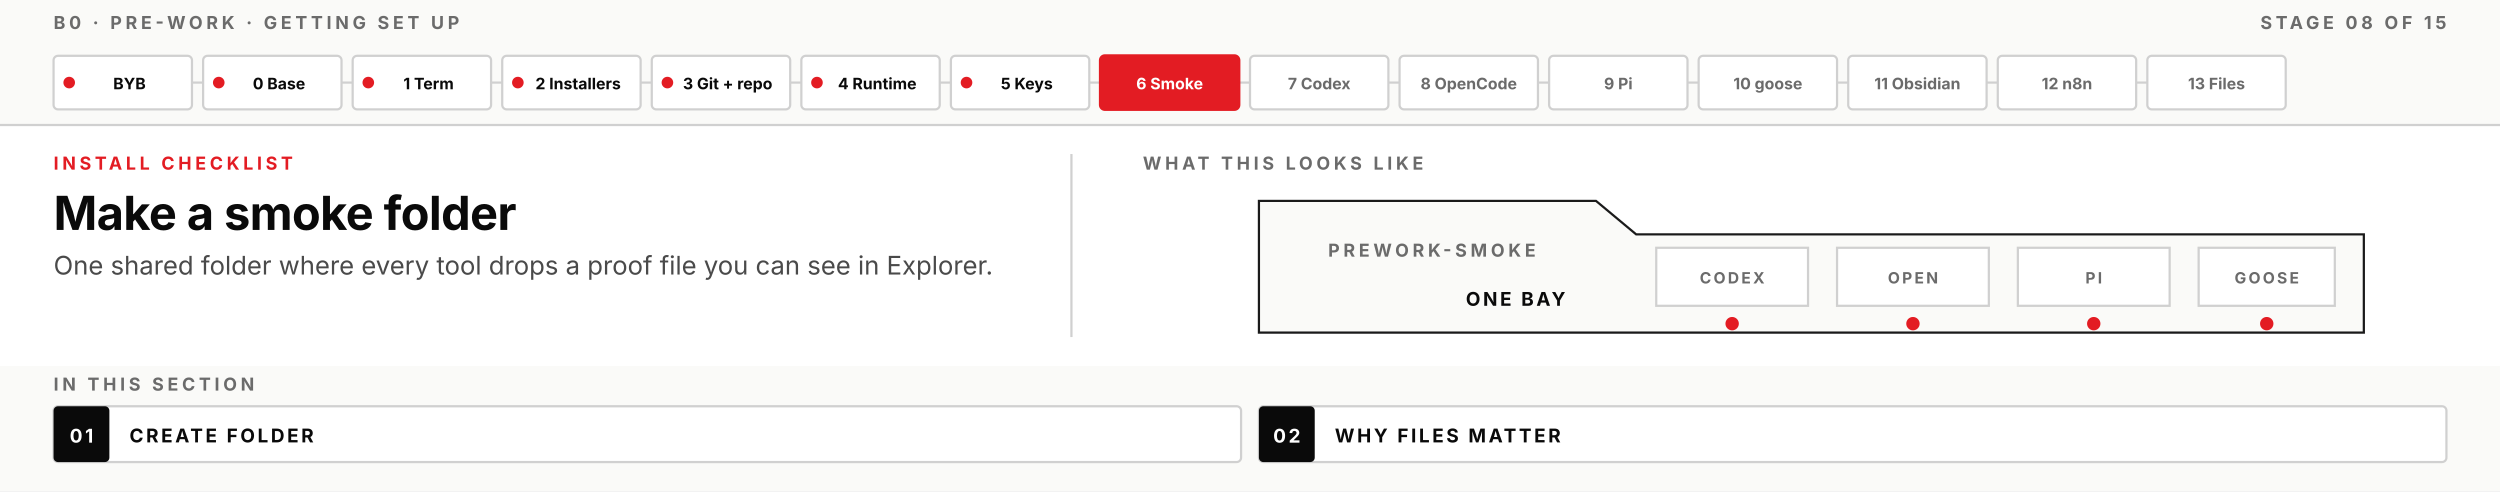
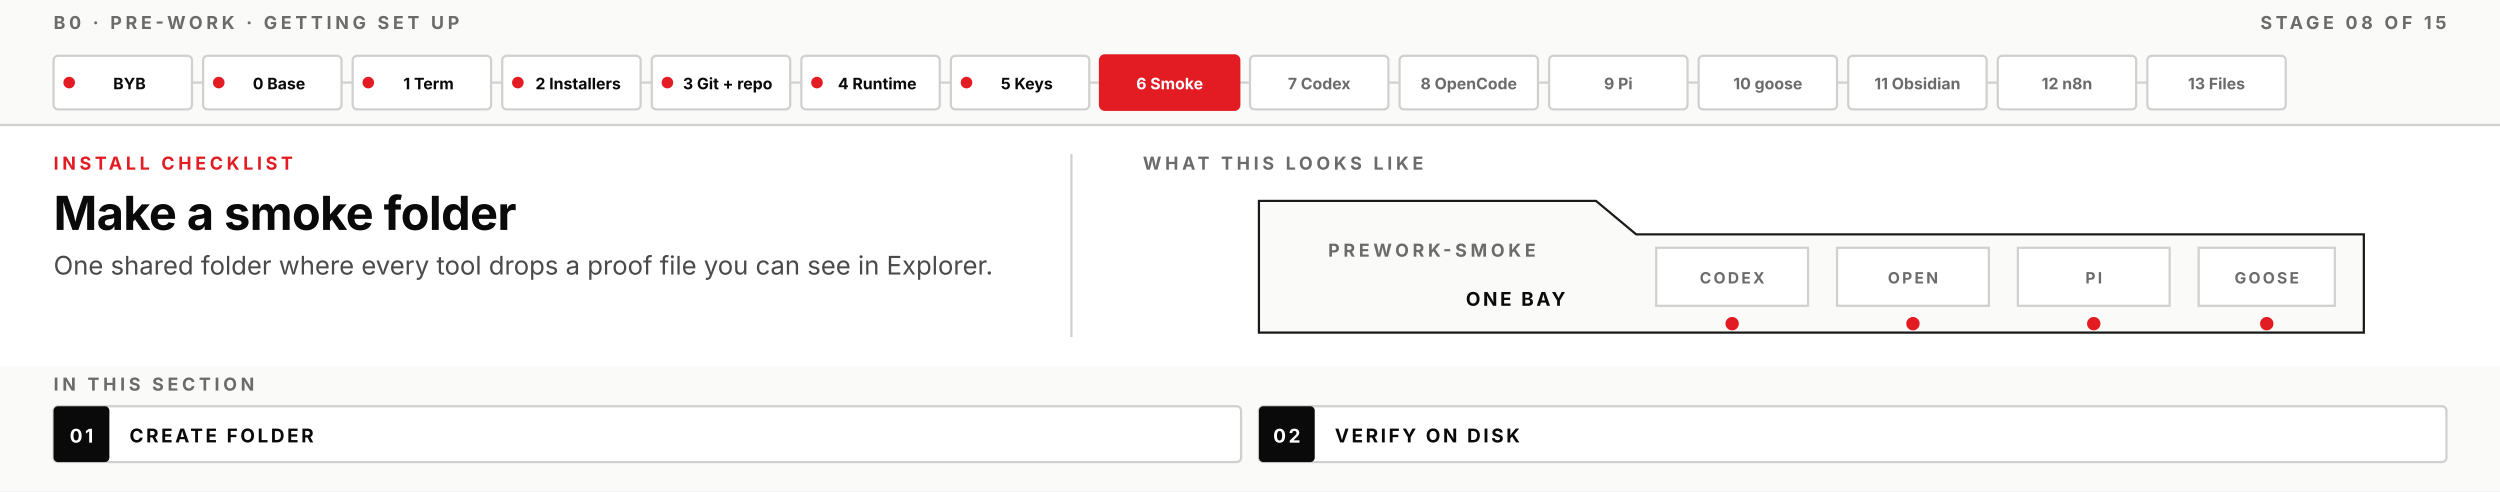
<svg xmlns="http://www.w3.org/2000/svg" viewBox="0 0 1120 220" role="img" aria-labelledby="title-install-pre-work-6-your-smoke-folder">
  <defs>
    <marker id="arrow" viewBox="0 0 8 8" refX="7" refY="4" markerWidth="6" markerHeight="6" orient="auto-start-reverse">
      <path d="M0 0 8 4 0 8Z" fill="#0A0A0A" />
    </marker>
    <marker id="arrow-red" viewBox="0 0 8 8" refX="7" refY="4" markerWidth="6" markerHeight="6" orient="auto-start-reverse">
      <path d="M0 0 8 4 0 8Z" fill="#E31C23" />
    </marker>
    <style>
      text { font-family: system-ui, "Inter", "Helvetica Neue", Arial, sans-serif; fill: #0A0A0A; }
      .micro { font-size: 8px; font-weight: 650; letter-spacing: 1.65px; }
      .tiny { font-size: 7px; font-weight: 650; letter-spacing: 1px; }
      .railtext { font-size: 7.1px; font-weight: 650; }
      .title { font-size: 21px; font-weight: 680; letter-spacing: -0.25px; }
      .purpose { font-size: 11.5px; font-weight: 430; fill: #4A4A4A; }
      .caption { font-size: 8.5px; font-weight: 650; letter-spacing: 1.15px; }
      .body { font-size: 9.5px; font-weight: 520; }
      .muted { fill: #6B6B6B; }
      .white { fill: #FFFFFF; }
      .red { fill: #E31C23; }
      .gold { fill: #A58650; }
      .line { fill: none; stroke: #0A0A0A; stroke-width: 1.35; vector-effect: non-scaling-stroke; }
      .hair { fill: none; stroke: #D0D0D0; stroke-width: 1; vector-effect: non-scaling-stroke; }
      .redline { fill: none; stroke: #E31C23; stroke-width: 1.4; vector-effect: non-scaling-stroke; }
      .goldline { fill: none; stroke: #A58650; stroke-width: 1.35; vector-effect: non-scaling-stroke; }
      .dash { stroke-dasharray: 5 4; }
    </style>
  </defs>
  <rect width="1120" height="220" fill="#FFFFFF" />
  <rect x="0" y="0" width="1120" height="56" fill="#FAFAF8" />
  <text x="24" y="13" class="micro muted">B0 · PRE-WORK · GETTING SET UP</text>
  <text x="1096" y="13" class="micro muted" text-anchor="end">STAGE 08 OF 15</text>
  <path d="M55 37H993" class="hair" />
  <rect x="24" y="25" width="62" height="24" rx="2" fill="#FFFFFF" stroke="#D0D0D0" stroke-width="1" />
  <circle cx="31" cy="37" r="2.6" fill="#E31C23" />
  <text x="58" y="40" class="railtext" text-anchor="middle">BYB</text>
  <rect x="91" y="25" width="62" height="24" rx="2" fill="#FFFFFF" stroke="#D0D0D0" stroke-width="1" />
  <circle cx="98" cy="37" r="2.6" fill="#E31C23" />
  <text x="125" y="40" class="railtext" text-anchor="middle">0 Base</text>
  <rect x="158" y="25" width="62" height="24" rx="2" fill="#FFFFFF" stroke="#D0D0D0" stroke-width="1" />
  <circle cx="165" cy="37" r="2.6" fill="#E31C23" />
  <text x="192" y="40" class="railtext" text-anchor="middle">1 Term</text>
  <rect x="225" y="25" width="62" height="24" rx="2" fill="#FFFFFF" stroke="#D0D0D0" stroke-width="1" />
  <circle cx="232" cy="37" r="2.6" fill="#E31C23" />
  <text x="259" y="40" class="railtext" text-anchor="middle">2 Installers</text>
  <rect x="292" y="25" width="62" height="24" rx="2" fill="#FFFFFF" stroke="#D0D0D0" stroke-width="1" />
  <circle cx="299" cy="37" r="2.6" fill="#E31C23" />
  <text x="326" y="40" class="railtext" text-anchor="middle">3 Git + repo</text>
  <rect x="359" y="25" width="62" height="24" rx="2" fill="#FFFFFF" stroke="#D0D0D0" stroke-width="1" />
  <circle cx="366" cy="37" r="2.6" fill="#E31C23" />
  <text x="393" y="40" class="railtext" text-anchor="middle">4 Runtime</text>
  <rect x="426" y="25" width="62" height="24" rx="2" fill="#FFFFFF" stroke="#D0D0D0" stroke-width="1" />
  <circle cx="433" cy="37" r="2.6" fill="#E31C23" />
  <text x="460" y="40" class="railtext" text-anchor="middle">5 Keys</text>
  <rect x="493" y="25" width="62" height="24" rx="2" fill="#E31C23" stroke="#E31C23" stroke-width="1.4" />
  <text x="524" y="40" class="railtext white" text-anchor="middle">6 Smoke</text>
  <rect x="560" y="25" width="62" height="24" rx="2" fill="#FFFFFF" stroke="#D0D0D0" stroke-width="1" />
  <text x="591" y="40" class="railtext muted" text-anchor="middle">7 Codex</text>
  <rect x="627" y="25" width="62" height="24" rx="2" fill="#FFFFFF" stroke="#D0D0D0" stroke-width="1" />
  <text x="658" y="40" class="railtext muted" text-anchor="middle">8 OpenCode</text>
  <rect x="694" y="25" width="62" height="24" rx="2" fill="#FFFFFF" stroke="#D0D0D0" stroke-width="1" />
  <text x="725" y="40" class="railtext muted" text-anchor="middle">9 Pi</text>
  <rect x="761" y="25" width="62" height="24" rx="2" fill="#FFFFFF" stroke="#D0D0D0" stroke-width="1" />
  <text x="792" y="40" class="railtext muted" text-anchor="middle">10 goose</text>
  <rect x="828" y="25" width="62" height="24" rx="2" fill="#FFFFFF" stroke="#D0D0D0" stroke-width="1" />
  <text x="859" y="40" class="railtext muted" text-anchor="middle">11 Obsidian</text>
  <rect x="895" y="25" width="62" height="24" rx="2" fill="#FFFFFF" stroke="#D0D0D0" stroke-width="1" />
  <text x="926" y="40" class="railtext muted" text-anchor="middle">12 n8n</text>
  <rect x="962" y="25" width="62" height="24" rx="2" fill="#FFFFFF" stroke="#D0D0D0" stroke-width="1" />
  <text x="993" y="40" class="railtext muted" text-anchor="middle">13 Files</text>
  <path d="M0 56H1120" class="hair" />
  <text x="24" y="76" class="micro red">INSTALL CHECKLIST</text>
  <text x="24" y="103" class="title">Make a smoke folder</text>
  <text x="24" y="123" class="purpose">One shared folder where every tool drops a proof file you can see in Explorer.</text>
  <path d="M480 69V151" class="hair" />
  <text x="512" y="76" class="micro muted">WHAT THIS LOOKS LIKE</text>
  <g aria-label="Shared smoke folder with four proof-file slots">
    <path d="M564 90H715L733 105H1059V149H564Z" fill="#FAFAF8" stroke="#1A1A1A" />
    <text x="595" y="115" class="micro muted">PREWORK-SMOKE</text>
    <rect x="742" y="111" width="68" height="26" fill="#FFFFFF" stroke="#D0D0D0" />
    <rect x="823" y="111" width="68" height="26" fill="#FFFFFF" stroke="#D0D0D0" />
    <rect x="904" y="111" width="68" height="26" fill="#FFFFFF" stroke="#D0D0D0" />
    <rect x="985" y="111" width="61" height="26" fill="#FFFFFF" stroke="#D0D0D0" />
    <text x="776" y="127" class="tiny muted" text-anchor="middle">CODEX</text>
    <text x="857" y="127" class="tiny muted" text-anchor="middle">OPEN</text>
    <text x="938" y="127" class="tiny muted" text-anchor="middle">PI</text>
    <text x="1015.5" y="127" class="tiny muted" text-anchor="middle">GOOSE</text>
    <circle cx="776" cy="145" r="3" fill="#E31C23" />
    <circle cx="857" cy="145" r="3" fill="#E31C23" />
    <circle cx="938" cy="145" r="3" fill="#E31C23" />
    <circle cx="1015.5" cy="145" r="3" fill="#E31C23" />
    <text x="679" y="137" class="caption" text-anchor="middle">ONE BAY</text>
  </g>
  <rect x="0" y="164" width="1120" height="56" fill="#FAFAF8" />
  <text x="24" y="175" class="micro muted">IN THIS SECTION</text>
  <rect x="24.00" y="182" width="532.00" height="25" rx="2" fill="#FFFFFF" stroke="#D0D0D0" />
  <rect x="24.00" y="182" width="25" height="25" rx="2" fill="#0A0A0A" />
  <text x="36.50" y="198.3" class="caption white" text-anchor="middle">01</text>
  <text x="58.00" y="198.2" class="caption">CREATE FOLDER</text>
  <rect x="564.00" y="182" width="532.00" height="25" rx="2" fill="#FFFFFF" stroke="#D0D0D0" />
  <rect x="564.00" y="182" width="25" height="25" rx="2" fill="#0A0A0A" />
  <text x="576.50" y="198.3" class="caption white" text-anchor="middle">02</text>
-   <text x="598.00" y="198.2" class="caption">WHY FILES MATTER</text>
+   <text x="598.00" y="198.2" class="caption">VERIFY ON DISK</text>
</svg>
